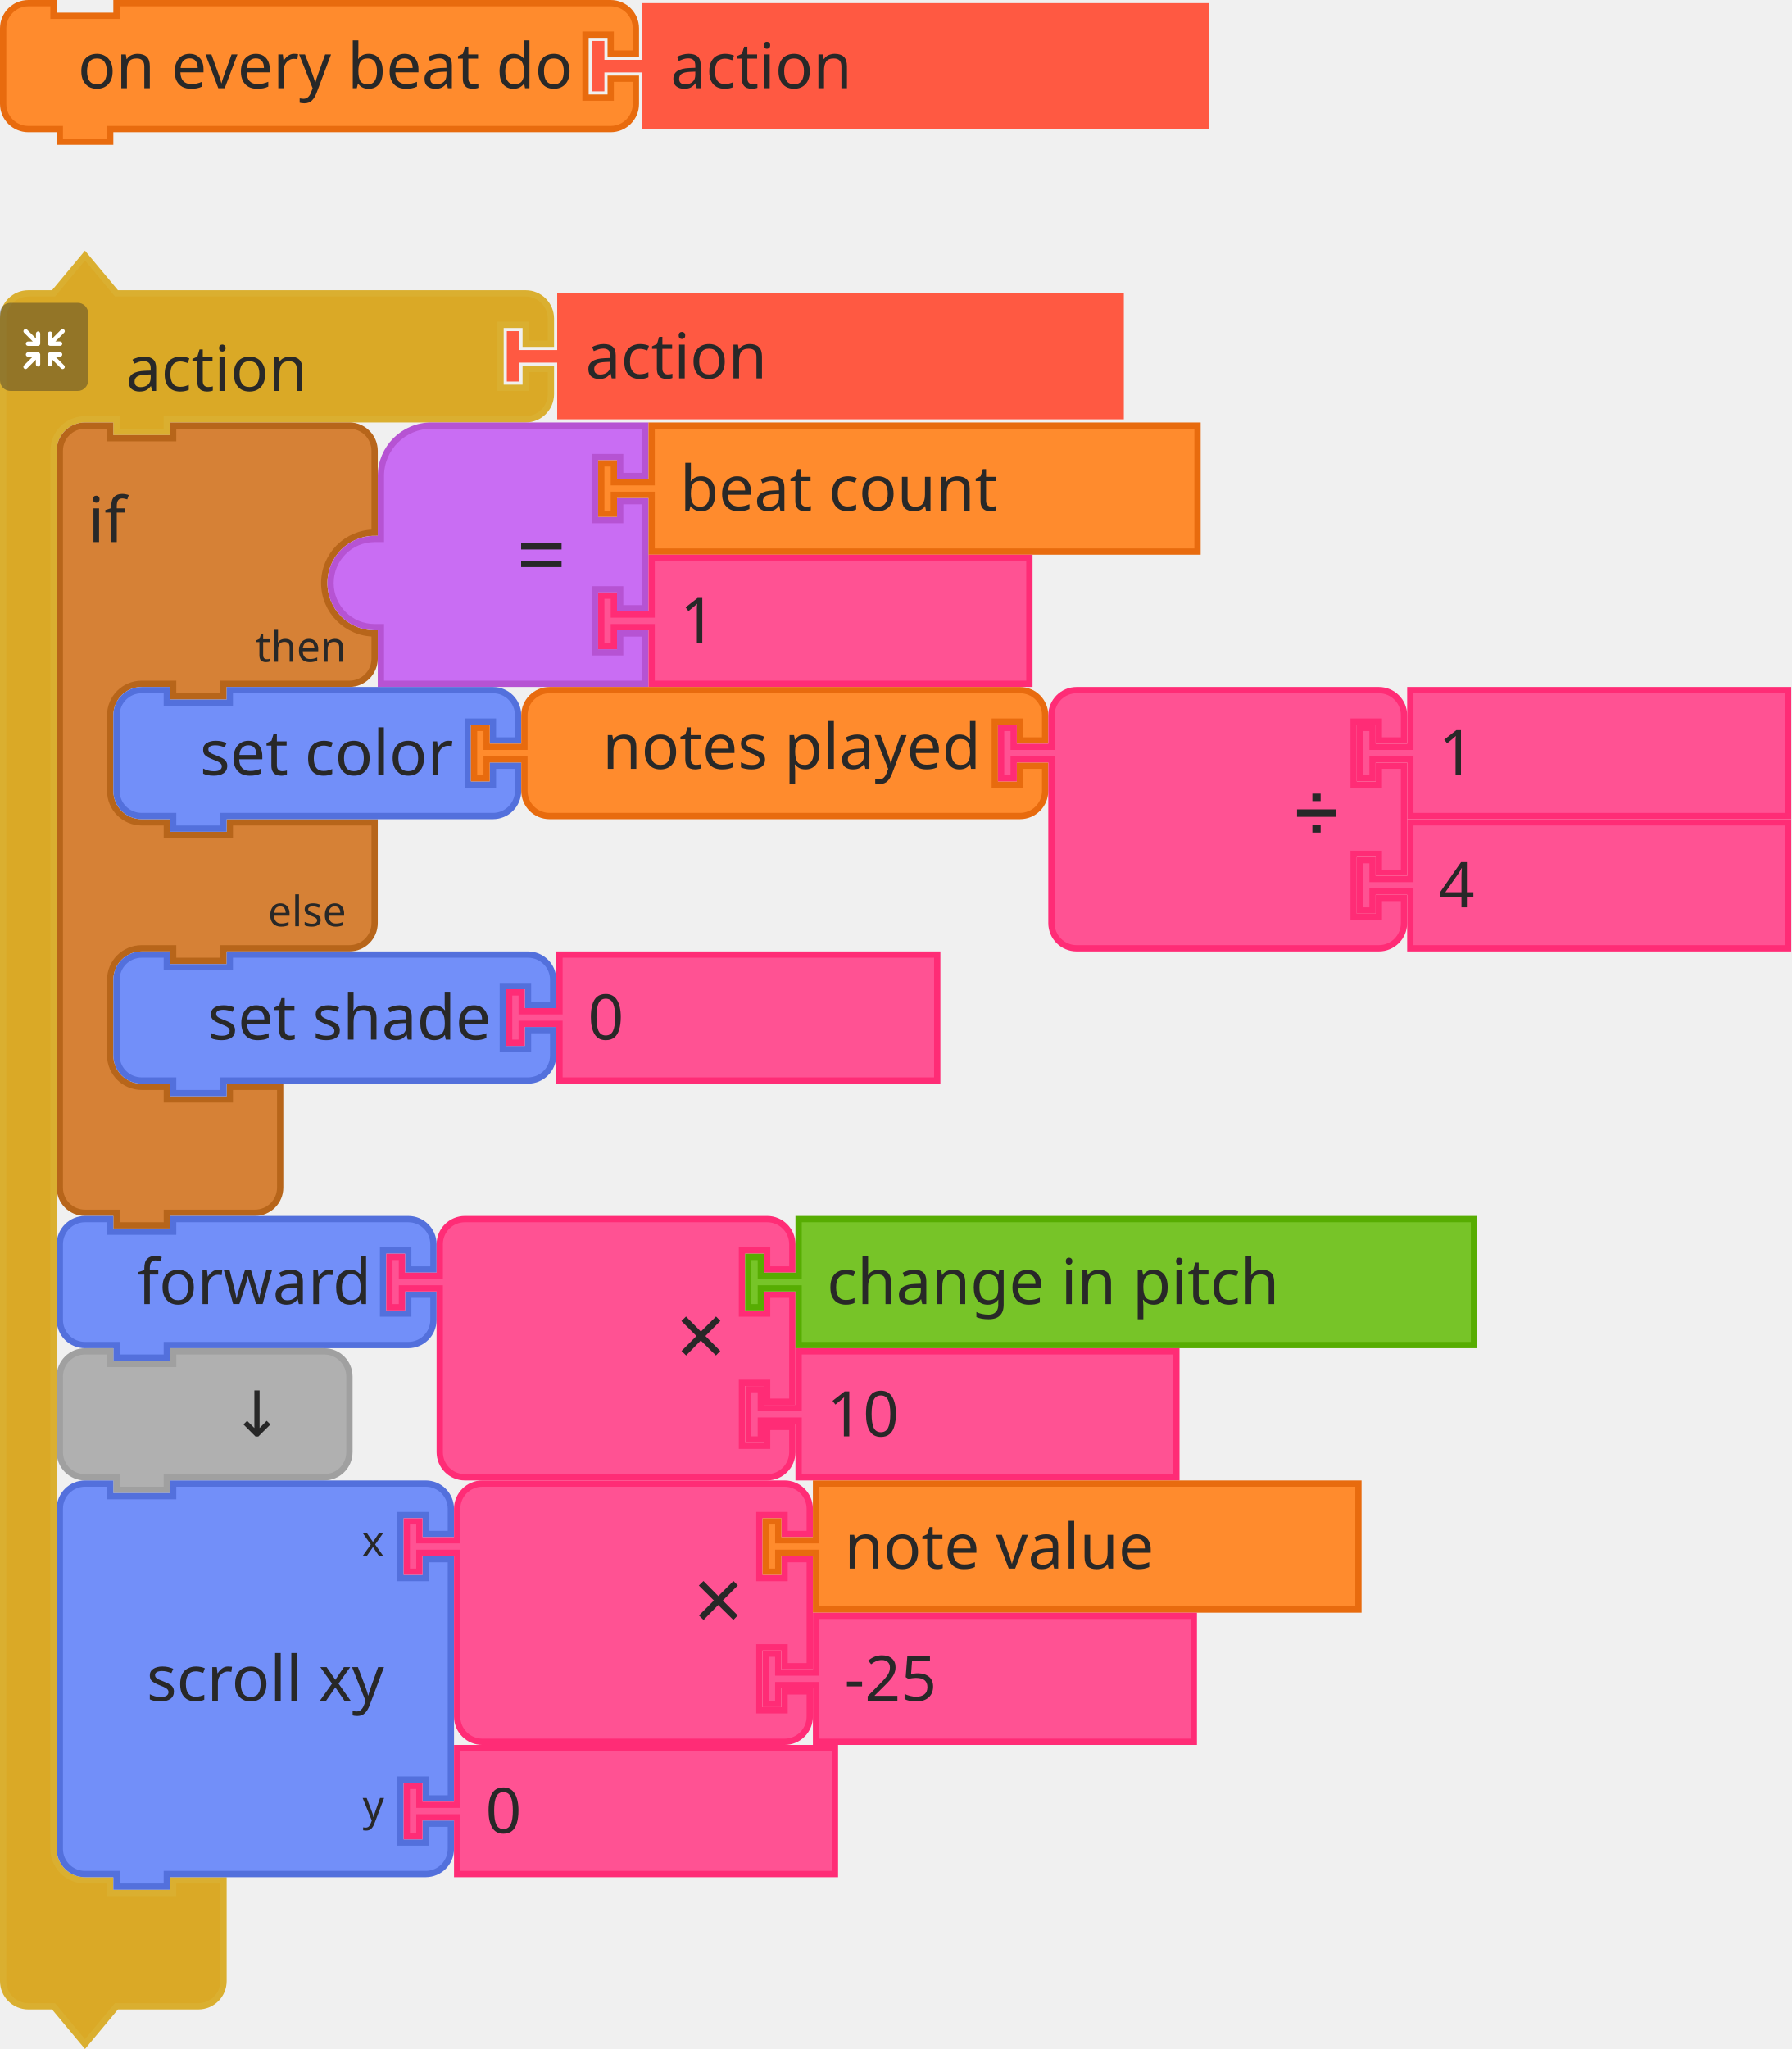
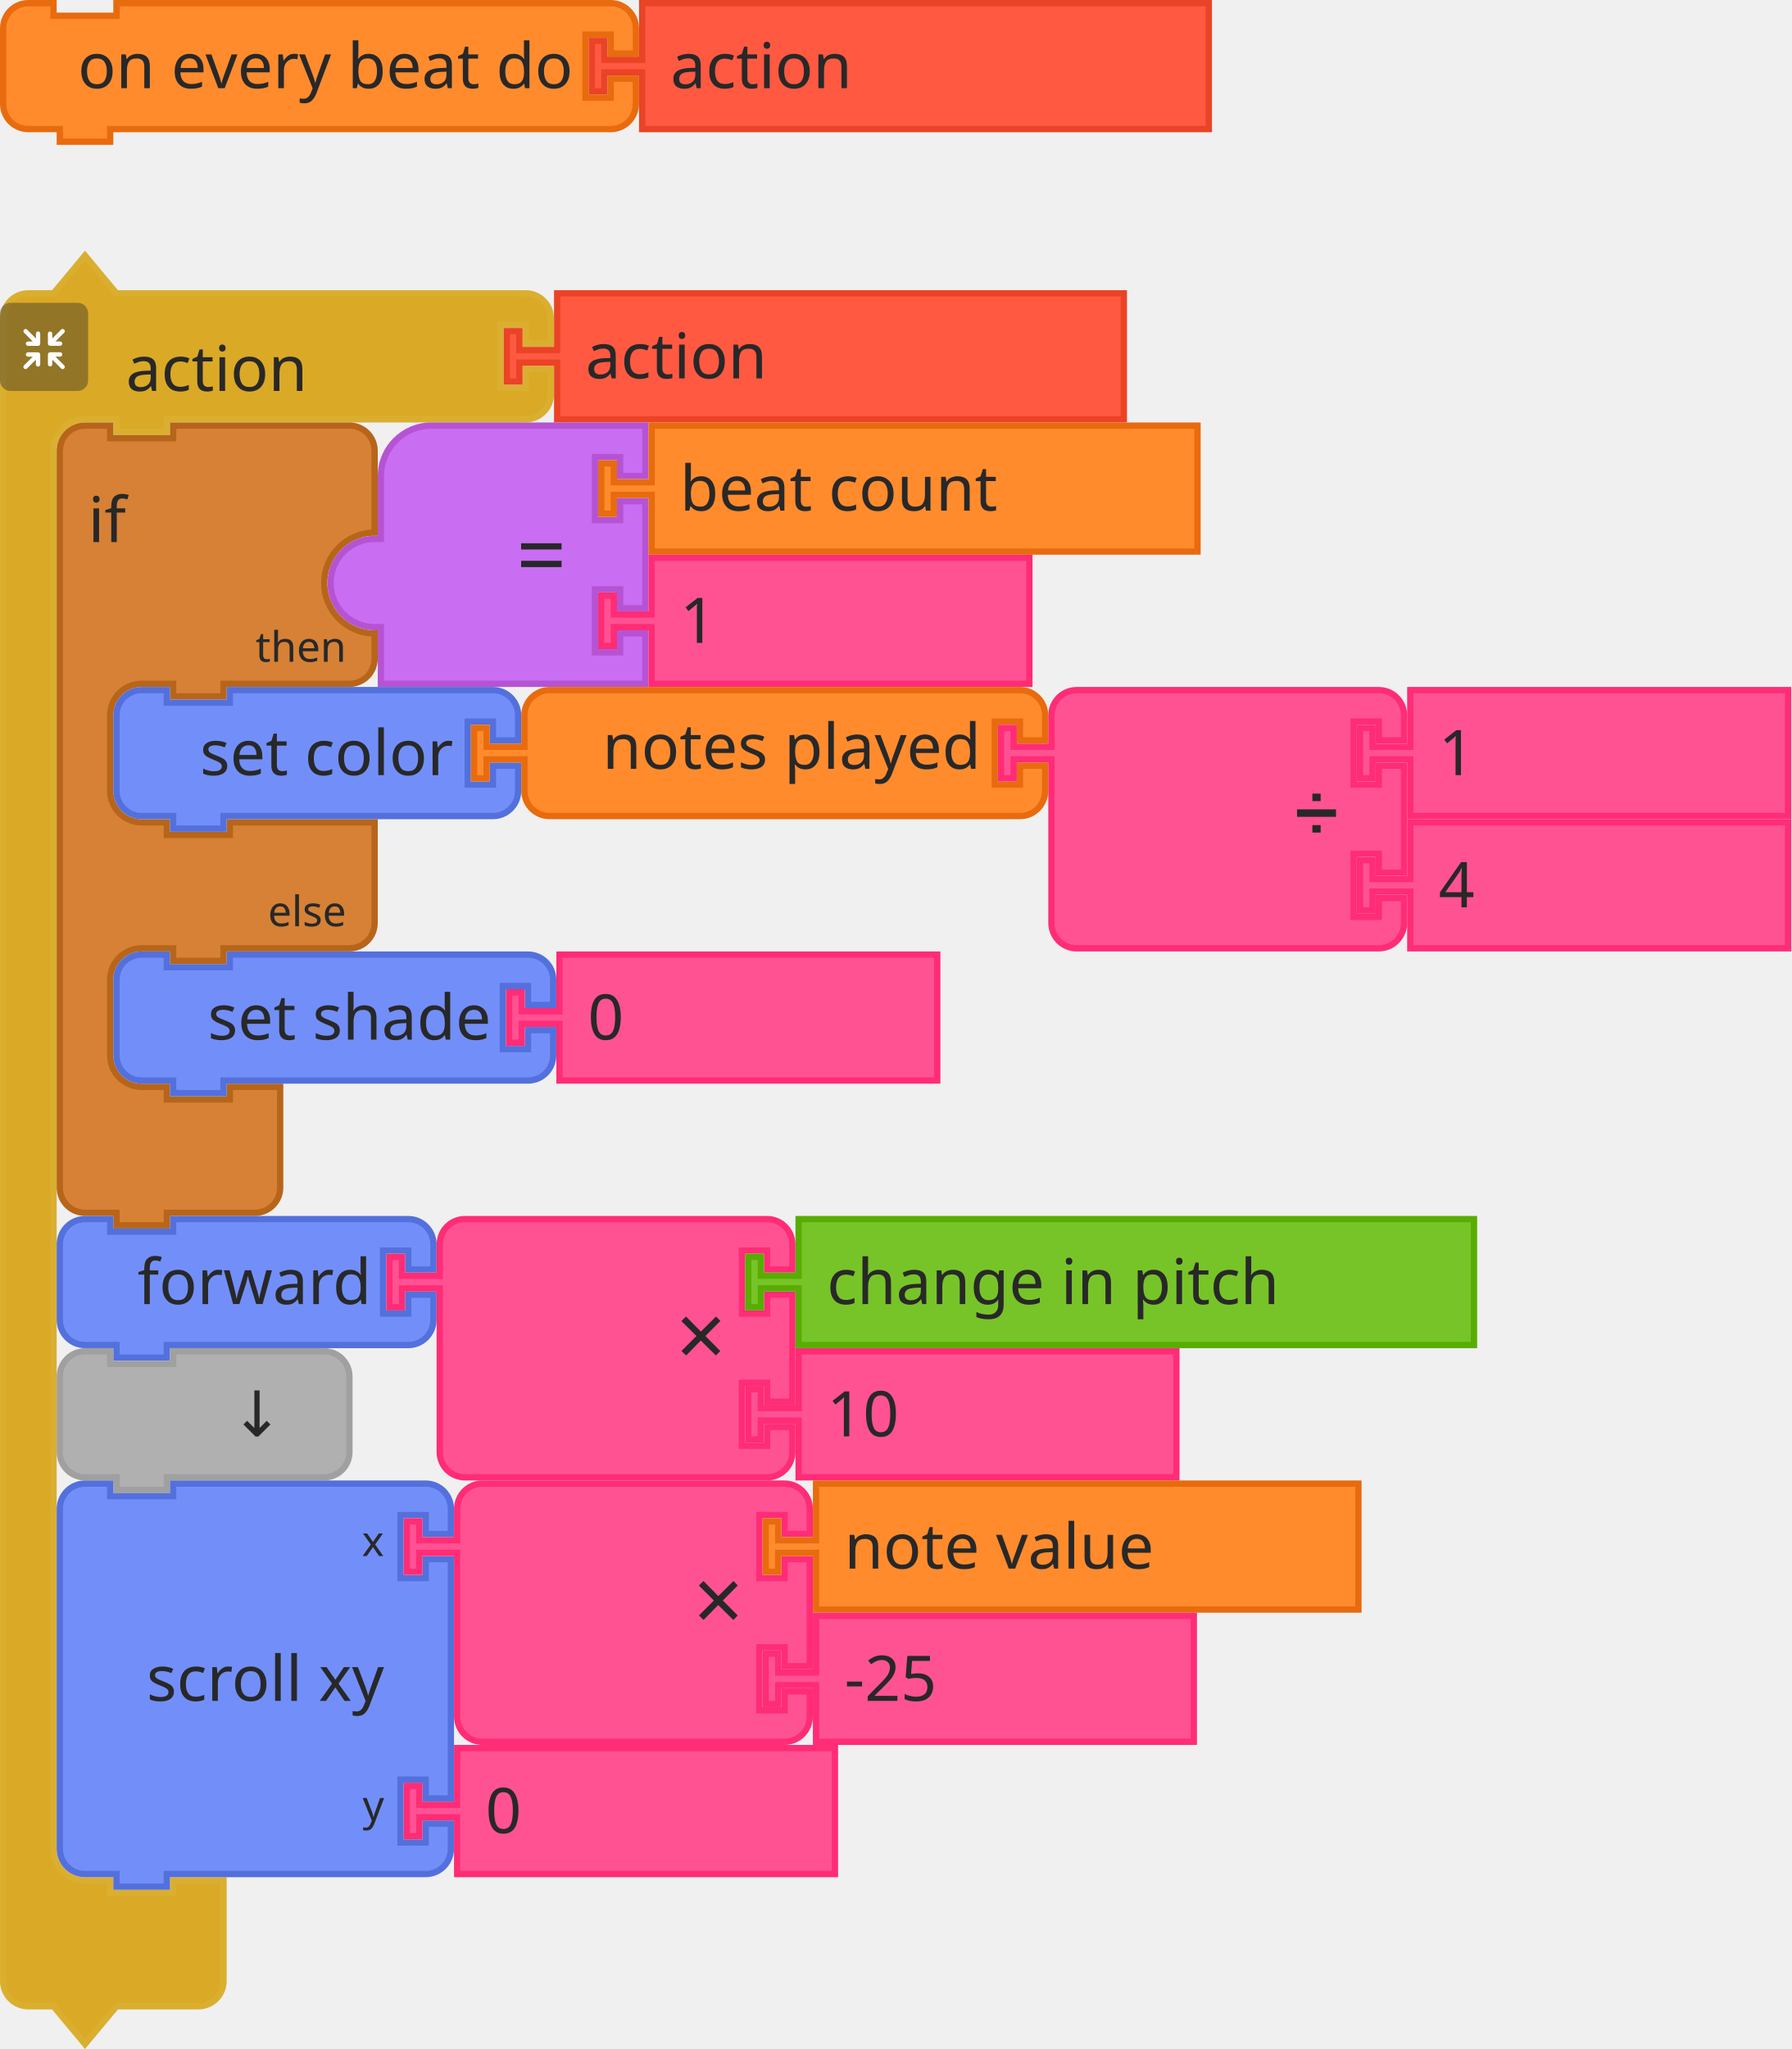
<svg xmlns="http://www.w3.org/2000/svg" id="svg11666" version="1.1" viewBox="0 0 112.912 129.128" height="129.128mm" width="112.912mm">
  <defs id="defs11660" />
  <g transform="translate(443.7551,36.98084)" id="layer1">
    <g id="g21160" transform="matrix(0.2645833,0,0,0.2645833,-669.1801,-49.9132)">
      <g id="g466">
        <g transform="translate(852,109)" id="g446">
          <g transform="scale(1.5)" id="g444">
            <path d="m 0.5,14.5 v -4 a 4,4 90 0 1 4,-4 h 4 l 5,-6 5,6 h 9 52 4 a 4,4 90 0 1 4,4 v 4 h -4 v -3 h -4 v 10 h 4 v -3 h 4 v 4 a 4,4 90 0 1 -4,4 h -4 -52 -1 v 2 h -8 v -2 h -1 -4 a 5,5 90 0 0 -5,5 v 4 4 210 4 a 5,5 90 0 0 5,5 h 4 v 2 h 10 v -2 h 8 v 6 6 4 a 4,4 90 0 1 -4,4 h -4 -9 l -5,6 -5,-6 h -4 a 4,4 90 0 1 -4,-4 v -4 z" style="fill:#daa926;fill-opacity:1;stroke:#daaf30;stroke-width:1;stroke-linecap:round;stroke-opacity:1" id="path434" />
            <text style="font-size:10px;font-family:sans-serif;text-anchor:start;fill:#282828" id="text438">
              <tspan x="20" y="22" id="tspan436">action</tspan>
            </text>
            <text style="font-size:6.667px;font-family:sans-serif;text-anchor:end;fill:#282828" id="text442">
              <tspan x="77" y="6" id="tspan440" />
            </text>
          </g>
        </g>
        <g transform="matrix(0.5,0,0,0.5,852,121)" id="g464">
          <g style="isolation:isolate" id="g462">
            <g id="g460" data-name="レイヤー 2">
              <g id="g458">
                <rect y="0" x="0" width="42" height="42" rx="5" ry="5" style="opacity:0.4;mix-blend-mode:multiply;fill:#292929" id="rect448" />
                <path d="m 30.56,29.8 -4.17,-4.16 h 2.26 a 1.035,1.035 0 1 0 0,-2.07 h -4.71 a 1.08,1.08 0 0 0 -1.11,1 v 0 c 0,0 0,0 0,0.06 v 4.64 0 a 1.04,1.04 0 1 0 2.08,0 v -2.19 l 4.19,4.19 a 1,1 0 0 0 1.46,0 1,1 0 0 0 0,-1.47 z" style="fill:#ffffff" id="path450" />
                <path d="m 19.17,24.6 a 1.08,1.08 0 0 0 -1.11,-1 h -4.71 a 1.035,1.035 0 1 0 0,2.07 h 2.25 l -4.16,4.13 a 1.039,1.039 0 0 0 1.47,1.47 l 4.18,-4.19 v 2.26 a 1.04,1.04 0 1 0 2.08,0 V 24.7 c 0,0 0,0 0,-0.06 a 0.08,0.08 0 0 1 0,-0.04 z" style="fill:#ffffff" id="path452" />
                <path d="m 23.94,20.5 h 4.7 a 1.04,1.04 0 1 0 0,-2.08 h -2.25 l 4.17,-4.16 a 1,1 0 0 0 0,-1.47 1,1 0 0 0 -1.46,0 L 24.91,17 v -2.28 a 1.04,1.04 0 1 0 -2.08,0 v 4.64 a 0.43,0.43 0 0 0 0,0.05 v 0.05 a 1.09,1.09 0 0 0 1.11,1.04 z" style="fill:#ffffff" id="path454" />
                <path d="m 18.13,13.62 a 1.08,1.08 0 0 0 -1,1.09 V 17 l -4.18,-4.19 a 1,1 0 0 0 -1.47,0 1,1 0 0 0 0,1.46 l 4.16,4.17 h -2.29 a 1.04,1.04 0 1 0 0,2.08 h 4.71 a 1.09,1.09 0 0 0 1.11,-1 c 0,0 0,0 0,-0.06 v -4.75 a 1.07,1.07 0 0 0 -1.04,-1.09 z" style="fill:#ffffff" id="path456" />
              </g>
            </g>
          </g>
        </g>
      </g>
      <g transform="translate(972,118)" id="g476">
        <g transform="scale(1.5)" id="g474">
-           <path d="m 8.5,0.5 h 90 v 20 h -90 v -8 -1 h -6 v 3 h -2 v -8 h 2 v 3 h 6 v -1 z" style="fill:#ff5942;fill-opacity:1;stroke-width:1;stroke-linecap:round;stroke-opacity:1" id="path468" />
+           <path d="m 8.5,0.5 h 90 v 20 h -90 v -8 -1 h -6 v 3 h -2 v -8 h 2 v 3 h 6 v -1 z" style="fill:#ff5942;fill-opacity:1;stroke:#ea4326;stroke-width:1;stroke-linecap:round;stroke-opacity:1" id="path468" />
          <text style="font-size:10px;font-family:sans-serif;text-anchor:start;fill:#282828" id="text472">
            <tspan x="13" y="14" id="tspan470">action</tspan>
          </text>
        </g>
      </g>
      <g transform="translate(865.5,149.5)" id="g494">
        <g transform="scale(1.5)" id="g492">
          <path d="m 0.5,8.5 v -4 a 4,4 90 0 1 4,-4 h 4 v 2 h 10 v -2 h 9 15 4 a 4,4 90 0 1 4,4 v 4 9 a 8,8 90 0 0 -8,8 8,8 90 0 0 8,8 v 4 a 4,4 90 0 1 -4,4 h -4 -15 -1 v 2 h -8 v -2 h -1 -4 a 5,5 90 0 0 -5,5 v 4 4 4 a 5,5 90 0 0 5,5 h 4 v 2 h 10 v -2 h 8 15 v 12 4 a 4,4 90 0 1 -4,4 h -4 -15 -1 v 2 h -8 v -2 h -1 -4 a 5,5 90 0 0 -5,5 v 4 4 4 a 5,5 90 0 0 5,5 h 4 v 2 h 10 v -2 h 8 v 6 6 4 a 4,4 90 0 1 -4,4 h -4 -9 -1 v 2 h -8 v -2 h -1 -4 a 4,4 90 0 1 -4,-4 v -4 z" style="fill:#d68136;fill-opacity:1;stroke:#b7651a;stroke-width:1;stroke-linecap:round;stroke-opacity:1" id="path478" />
          <text style="font-size:10px;font-family:sans-serif;text-anchor:start;fill:#282828" id="text482">
            <tspan x="5" y="19" id="tspan480">if</tspan>
          </text>
          <text style="font-size:6.667px;font-family:sans-serif;text-anchor:end;fill:#282828" id="text486">
            <tspan x="46" y="38" id="tspan484">then</tspan>
          </text>
          <text style="font-size:6.667px;font-family:sans-serif;text-anchor:end;fill:#282828" id="text490">
            <tspan x="46" y="80" id="tspan488">else</tspan>
          </text>
        </g>
      </g>
      <g transform="translate(930,149.5)" id="g506">
        <g transform="scale(1.5)" id="g504">
          <g transform="translate(0,-16)" id="g498">
            <path d="m 0.5,41.5 a 7,7 90 0 1 7,-7 h 1 v -10 a 8,8 90 0 1 8,-8 h 34 v 8 h -4 v -3 h -4 v 10 h 4 v -3 h 4 v 17 h -4 v -3 h -4 v 10 h 4 v -3 h 4 v 8 h -30 -12 v -8 -1 h -1 a 7,7 90 0 1 -7,-7 z" style="fill:#c96df3;fill-opacity:1;stroke:#b653d3;stroke-width:1;stroke-linecap:round;stroke-opacity:1" id="path496" />
          </g>
          <text style="font-size:14px;font-family:sans-serif;text-anchor:end;fill:#282828" id="text502">
            <tspan x="38" y="26" id="tspan500">=</tspan>
          </text>
        </g>
      </g>
      <g transform="translate(994.5,149.5)" id="g516">
        <g transform="scale(1.5)" id="g514">
          <path d="m 8.5,0.5 h 86.704 v 20 H 8.5 v -8 -1 h -6 v 3 h -2 v -8 h 2 v 3 h 6 v -1 z" style="fill:#ff8b2d;fill-opacity:1;stroke:#e86b0e;stroke-width:1;stroke-linecap:round;stroke-opacity:1" id="path508" />
          <text style="font-size:10px;font-family:sans-serif;text-anchor:start;fill:#282828" id="text512">
            <tspan x="13" y="14" id="tspan510">beat count</tspan>
          </text>
        </g>
      </g>
      <g transform="translate(994.5,181)" id="g526">
        <g transform="scale(1.5)" id="g524">
          <path d="m 8.5,0.5 h 60 v 20 h -60 v -8 -1 h -6 v 3 h -2 v -8 h 2 v 3 h 6 v -1 z" style="fill:#ff5293;fill-opacity:1;stroke:#ff2c76;stroke-width:1;stroke-linecap:round;stroke-opacity:1" id="path518" />
          <text style="font-size:10px;font-family:sans-serif;text-anchor:start;fill:#282828" id="text522">
            <tspan x="13" y="14" id="tspan520">1</tspan>
          </text>
        </g>
      </g>
      <g transform="translate(879,212.5)" id="g540">
        <g transform="scale(1.5)" id="g538">
          <path d="m 0.5,8.5 v -4 a 4,4 90 0 1 4,-4 h 4 v 2 h 10 v -2 h 37.793 4 a 4,4 90 0 1 4,4 v 4 h -4 v -3 h -4 v 10 h 4 v -3 h 4 v 4 a 4,4 90 0 1 -4,4 h -4 H 18.5 h -1 v 2 h -8 v -2 h -1 -4 a 4,4 90 0 1 -4,-4 v -4 z" style="fill:#728ff9;fill-opacity:1;stroke:#5370dc;stroke-width:1;stroke-linecap:round;stroke-opacity:1" id="path528" />
          <text style="font-size:10px;font-family:sans-serif;text-anchor:end;fill:#282828" id="text532">
            <tspan x="54" y="14" id="tspan530">set color</tspan>
          </text>
          <text style="font-size:6.667px;font-family:sans-serif;text-anchor:end;fill:#282828" id="text536">
            <tspan x="54" y="12" id="tspan534" />
          </text>
        </g>
      </g>
      <g transform="translate(964.1894,212.5)" id="g554">
        <g transform="scale(1.5)" id="g552">
          <path d="m 8.5,8.5 v -4 a 4,4 90 0 1 4,-4 h 4 10 56.709 4 a 4,4 90 0 1 4,4 v 4 h -4 v -3 h -4 v 10 h 4 v -3 h 4 v 4 a 4,4 90 0 1 -4,4 h -4 H 26.5 h -10 -4 a 4,4 90 0 1 -4,-4 v -4 -1 h -6 v 3 h -2 v -8 h 2 v 3 h 6 z" style="fill:#ff8b2d;fill-opacity:1;stroke:#e86b0e;stroke-width:1;stroke-linecap:round;stroke-opacity:1" id="path542" />
          <text style="font-size:10px;font-family:sans-serif;text-anchor:end;fill:#282828" id="text546">
            <tspan x="81" y="13" id="tspan544">notes played</tspan>
          </text>
          <text style="font-size:6.667px;font-family:sans-serif;text-anchor:end;fill:#282828" id="text550">
            <tspan x="81" y="12" id="tspan548" />
          </text>
        </g>
      </g>
      <g transform="translate(1089.753,212.5)" id="g572">
        <g transform="scale(1.5)" id="g570">
          <path d="m 8.5,8.5 v -4 a 4,4 90 0 1 4,-4 h 4 10 30 4 a 4,4 90 0 1 4,4 v 4 h -4 v -3 h -4 v 10 h 4 v -3 h 4 v 17 h -4 v -3 h -4 v 10 h 4 v -3 h 4 v 4 a 4,4 90 0 1 -4,4 h -4 -30 -10 -4 a 4,4 90 0 1 -4,-4 v -4 -21 -1 h -6 v 3 h -2 v -8 h 2 v 3 h 6 z" style="fill:#ff5293;fill-opacity:1;stroke:#ff2c76;stroke-width:1;stroke-linecap:round;stroke-opacity:1" id="path556" />
          <text style="font-size:9px;font-family:sans-serif;text-anchor:end;fill:#282828" id="text560">
            <tspan x="54" y="23" id="tspan558">➗</tspan>
          </text>
          <text style="font-size:6px;font-family:sans-serif;text-anchor:end;fill:#282828" id="text564">
            <tspan x="54" y="12" id="tspan562" />
          </text>
          <text style="font-size:6px;font-family:sans-serif;text-anchor:end;fill:#282828" id="text568">
            <tspan x="54" y="33" id="tspan566" />
          </text>
        </g>
      </g>
      <g transform="translate(1175.253,212.5)" id="g582">
        <g transform="scale(1.5)" id="g580">
          <path d="m 8.5,0.5 h 60 v 20 h -60 v -8 -1 h -6 v 3 h -2 v -8 h 2 v 3 h 6 v -1 z" style="fill:#ff5293;fill-opacity:1;stroke:#ff2c76;stroke-width:1;stroke-linecap:round;stroke-opacity:1" id="path574" />
          <text style="font-size:10px;font-family:sans-serif;text-anchor:start;fill:#282828" id="text578">
            <tspan x="13" y="14" id="tspan576">1</tspan>
          </text>
        </g>
      </g>
      <g transform="translate(1175.253,244)" id="g592">
        <g transform="scale(1.5)" id="g590">
          <path d="m 8.5,0.5 h 60 v 20 h -60 v -8 -1 h -6 v 3 h -2 v -8 h 2 v 3 h 6 v -1 z" style="fill:#ff5293;fill-opacity:1;stroke:#ff2c76;stroke-width:1;stroke-linecap:round;stroke-opacity:1" id="path584" />
          <text style="font-size:10px;font-family:sans-serif;text-anchor:start;fill:#282828" id="text588">
            <tspan x="13" y="14" id="tspan586">4</tspan>
          </text>
        </g>
      </g>
      <g transform="translate(879,275.5)" id="g606">
        <g transform="scale(1.5)" id="g604">
          <path d="m 0.5,8.5 v -4 a 4,4 90 0 1 4,-4 h 4 v 2 h 10 v -2 h 43.364 4 a 4,4 90 0 1 4,4 v 4 h -4 v -3 h -4 v 10 h 4 v -3 h 4 v 4 a 4,4 90 0 1 -4,4 h -4 H 18.5 h -1 v 2 h -8 v -2 h -1 -4 a 4,4 90 0 1 -4,-4 v -4 z" style="fill:#728ff9;fill-opacity:1;stroke:#5370dc;stroke-width:1;stroke-linecap:round;stroke-opacity:1" id="path594" />
          <text style="font-size:10px;font-family:sans-serif;text-anchor:end;fill:#282828" id="text598">
            <tspan x="60" y="14" id="tspan596">set shade</tspan>
          </text>
          <text style="font-size:6.667px;font-family:sans-serif;text-anchor:end;fill:#282828" id="text602">
            <tspan x="60" y="12" id="tspan600" />
          </text>
        </g>
      </g>
      <g transform="translate(972.5464,275.5)" id="g616">
        <g transform="scale(1.5)" id="g614">
          <path d="m 8.5,0.5 h 60 v 20 h -60 v -8 -1 h -6 v 3 h -2 v -8 h 2 v 3 h 6 v -1 z" style="fill:#ff5293;fill-opacity:1;stroke:#ff2c76;stroke-width:1;stroke-linecap:round;stroke-opacity:1" id="path608" />
          <text style="font-size:10px;font-family:sans-serif;text-anchor:start;fill:#282828" id="text612">
            <tspan x="13" y="14" id="tspan610">0</tspan>
          </text>
        </g>
      </g>
      <g transform="translate(865.5,338.5)" id="g630">
        <g transform="scale(1.5)" id="g628">
          <path d="m 0.5,8.5 v -4 a 4,4 90 0 1 4,-4 h 4 v 2 h 10 v -2 h 33.345 4 a 4,4 90 0 1 4,4 v 4 h -4 v -3 h -4 v 10 h 4 v -3 h 4 v 4 a 4,4 90 0 1 -4,4 h -4 H 18.5 h -1 v 2 h -8 v -2 h -1 -4 a 4,4 90 0 1 -4,-4 v -4 z" style="fill:#728ff9;fill-opacity:1;stroke:#5370dc;stroke-width:1;stroke-linecap:round;stroke-opacity:1" id="path618" />
          <text style="font-size:10px;font-family:sans-serif;text-anchor:end;fill:#282828" id="text622">
            <tspan x="50" y="14" id="tspan620">forward</tspan>
          </text>
          <text style="font-size:6.667px;font-family:sans-serif;text-anchor:end;fill:#282828" id="text626">
            <tspan x="50" y="12" id="tspan624" />
          </text>
        </g>
      </g>
      <g transform="translate(944.0171,338.5)" id="g648">
        <g transform="scale(1.5)" id="g646">
          <path d="m 8.5,8.5 v -4 a 4,4 90 0 1 4,-4 h 4 10 30 4 a 4,4 90 0 1 4,4 v 4 h -4 v -3 h -4 v 10 h 4 v -3 h 4 v 17 h -4 v -3 h -4 v 10 h 4 v -3 h 4 v 4 a 4,4 90 0 1 -4,4 h -4 -30 -10 -4 a 4,4 90 0 1 -4,-4 v -4 -21 -1 h -6 v 3 h -2 v -8 h 2 v 3 h 6 z" style="fill:#ff5293;fill-opacity:1;stroke:#ff2c76;stroke-width:1;stroke-linecap:round;stroke-opacity:1" id="path632" />
          <text style="font-size:14px;font-family:sans-serif;text-anchor:end;fill:#282828" id="text636">
            <tspan x="54" y="24" id="tspan634">×</tspan>
          </text>
          <text style="font-size:9.333px;font-family:sans-serif;text-anchor:end;fill:#282828" id="text640">
            <tspan x="54" y="12" id="tspan638" />
          </text>
          <text style="font-size:9.333px;font-family:sans-serif;text-anchor:end;fill:#282828" id="text644">
            <tspan x="54" y="33" id="tspan642" />
          </text>
        </g>
      </g>
      <g transform="translate(1029.517,338.5)" id="g658">
        <g transform="scale(1.5)" id="g656">
          <path d="m 8.5,0.5 h 107.271 v 20 H 8.5 v -8 -1 h -6 v 3 h -2 v -8 h 2 v 3 h 6 v -1 z" style="fill:#77c428;fill-opacity:1;stroke:#57ad02;stroke-width:1;stroke-linecap:round;stroke-opacity:1" id="path650" />
          <text style="font-size:10px;font-family:sans-serif;text-anchor:start;fill:#282828" id="text654">
            <tspan x="13" y="14" id="tspan652">change in pitch</tspan>
          </text>
        </g>
      </g>
      <g transform="translate(1029.517,370)" id="g668">
        <g transform="scale(1.5)" id="g666">
          <path d="m 8.5,0.5 h 60 v 20 h -60 v -8 -1 h -6 v 3 h -2 v -8 h 2 v 3 h 6 v -1 z" style="fill:#ff5293;fill-opacity:1;stroke:#ff2c76;stroke-width:1;stroke-linecap:round;stroke-opacity:1" id="path660" />
          <text style="font-size:10px;font-family:sans-serif;text-anchor:start;fill:#282828" id="text664">
            <tspan x="13" y="14" id="tspan662">10</tspan>
          </text>
        </g>
      </g>
      <g transform="translate(865.5,370)" id="g678">
        <g transform="scale(1.5)" id="g676">
          <path d="m 0.5,8.5 v -4 a 4,4 90 0 1 4,-4 h 4 v 2 h 10 v -2 h 20 4 a 4,4 90 0 1 4,4 v 4 4 4 a 4,4 90 0 1 -4,4 h -4 -20 -1 v 2 h -8 v -2 h -1 -4 a 4,4 90 0 1 -4,-4 v -4 z" style="fill:#b0b0b0;fill-opacity:1;stroke:#a0a0a0;stroke-width:1;stroke-linecap:round;stroke-opacity:1" id="path670" />
          <text style="font-size:10px;font-family:sans-serif;text-anchor:end;fill:#282828" id="text674">
            <tspan x="36" y="14" id="tspan672">↓</tspan>
          </text>
        </g>
      </g>
      <g transform="translate(865.5,401.5)" id="g696">
        <g transform="scale(1.5)" id="g694">
          <path d="m 0.5,8.5 v -4 a 4,4 90 0 1 4,-4 h 4 v 2 h 10 v -2 h 36.113 4 a 4,4 90 0 1 4,4 v 4 h -4 v -3 h -4 v 10 h 4 v -3 h 4 v 21 17 h -4 v -3 h -4 v 10 h 4 v -3 h 4 v 4 a 4,4 90 0 1 -4,4 h -4 H 18.5 h -1 v 2 h -8 v -2 h -1 -4 a 4,4 90 0 1 -4,-4 v -4 -21 -21 z" style="fill:#728ff9;fill-opacity:1;stroke:#5370dc;stroke-width:1;stroke-linecap:round;stroke-opacity:1" id="path680" />
          <text style="font-size:10px;font-family:sans-serif;text-anchor:end;fill:#282828" id="text684">
            <tspan x="52" y="35" id="tspan682">scroll xy</tspan>
          </text>
          <text style="font-size:6.667px;font-family:sans-serif;text-anchor:end;fill:#282828" id="text688">
            <tspan x="52" y="12" id="tspan686">x</tspan>
          </text>
          <text style="font-size:6.667px;font-family:sans-serif;text-anchor:end;fill:#282828" id="text692">
            <tspan x="52" y="54" id="tspan690">y</tspan>
          </text>
        </g>
      </g>
      <g transform="translate(948.1699,401.5)" id="g714">
        <g transform="scale(1.5)" id="g712">
          <path d="m 8.5,8.5 v -4 a 4,4 90 0 1 4,-4 h 4 10 30 4 a 4,4 90 0 1 4,4 v 4 h -4 v -3 h -4 v 10 h 4 v -3 h 4 v 17 h -4 v -3 h -4 v 10 h 4 v -3 h 4 v 4 a 4,4 90 0 1 -4,4 h -4 -30 -10 -4 a 4,4 90 0 1 -4,-4 v -4 -21 -1 h -6 v 3 h -2 v -8 h 2 v 3 h 6 z" style="fill:#ff5293;fill-opacity:1;stroke:#ff2c76;stroke-width:1;stroke-linecap:round;stroke-opacity:1" id="path698" />
          <text style="font-size:14px;font-family:sans-serif;text-anchor:end;fill:#282828" id="text702">
            <tspan x="54" y="24" id="tspan700">×</tspan>
          </text>
          <text style="font-size:9.333px;font-family:sans-serif;text-anchor:end;fill:#282828" id="text706">
            <tspan x="54" y="12" id="tspan704" />
          </text>
          <text style="font-size:9.333px;font-family:sans-serif;text-anchor:end;fill:#282828" id="text710">
            <tspan x="54" y="33" id="tspan708" />
          </text>
        </g>
      </g>
      <g transform="translate(1033.67,401.5)" id="g724">
        <g transform="scale(1.5)" id="g722">
          <path d="m 8.5,0.5 h 86.147 v 20 H 8.5 v -8 -1 h -6 v 3 h -2 v -8 h 2 v 3 h 6 v -1 z" style="fill:#ff8b2d;fill-opacity:1;stroke:#e86b0e;stroke-width:1;stroke-linecap:round;stroke-opacity:1" id="path716" />
          <text style="font-size:10px;font-family:sans-serif;text-anchor:start;fill:#282828" id="text720">
            <tspan x="13" y="14" id="tspan718">note value</tspan>
          </text>
        </g>
      </g>
      <g transform="translate(1033.67,433)" id="g734">
        <g transform="scale(1.5)" id="g732">
          <path d="m 8.5,0.5 h 60 v 20 h -60 v -8 -1 h -6 v 3 h -2 v -8 h 2 v 3 h 6 v -1 z" style="fill:#ff5293;fill-opacity:1;stroke:#ff2c76;stroke-width:1;stroke-linecap:round;stroke-opacity:1" id="path726" />
          <text style="font-size:10px;font-family:sans-serif;text-anchor:start;fill:#282828" id="text730">
            <tspan x="13" y="14" id="tspan728">-25</tspan>
          </text>
        </g>
      </g>
      <g transform="translate(948.1699,464.5)" id="g744">
        <g transform="scale(1.5)" id="g742">
          <path d="m 8.5,0.5 h 60 v 20 h -60 v -8 -1 h -6 v 3 h -2 v -8 h 2 v 3 h 6 v -1 z" style="fill:#ff5293;fill-opacity:1;stroke:#ff2c76;stroke-width:1;stroke-linecap:round;stroke-opacity:1" id="path736" />
          <text style="font-size:10px;font-family:sans-serif;text-anchor:start;fill:#282828" id="text740">
            <tspan x="13" y="14" id="tspan738">0</tspan>
          </text>
        </g>
      </g>
    </g>
    <g id="g10916" transform="matrix(0.2645833,0,0,0.2645833,-673.678,-56.29542)">
      <g transform="translate(869,73)" id="g1108">
        <g transform="scale(1.5)" id="g1106">
          <path d="m 0.5,8.5 v -4 a 4,4 90 0 1 4,-4 h 4 v 2 h 10 v -2 h 74.497 4 a 4,4 90 0 1 4,4 v 4 h -4 v -3 h -4 v 10 h 4 v -3 h 4 v 4 a 4,4 90 0 1 -4,4 h -4 H 18.5 h -1 v 2 h -8 v -2 h -1 -4 a 4,4 90 0 1 -4,-4 v -4 z" style="fill:#ff8b2d;fill-opacity:1;stroke:#e86b0e;stroke-width:1;stroke-linecap:round;stroke-opacity:1" id="path1096" />
          <text style="font-size:10px;font-family:sans-serif;text-anchor:end;fill:#282828" id="text1100">
            <tspan x="91" y="14" id="tspan1098">on every beat do</tspan>
          </text>
          <text style="font-size:6.667px;font-family:sans-serif;text-anchor:end;fill:#282828" id="text1104">
            <tspan x="91" y="12" id="tspan1102" />
          </text>
        </g>
      </g>
      <g transform="translate(1009.246,73)" id="g1118">
        <g transform="scale(1.5)" id="g1116">
-           <path d="m 8.5,0.5 h 90 v 20 h -90 v -8 -1 h -6 v 3 h -2 v -8 h 2 v 3 h 6 v -1 z" style="fill:#ff5942;fill-opacity:1;stroke-width:1;stroke-linecap:round;stroke-opacity:1" id="path1110" />
+           <path d="m 8.5,0.5 h 90 v 20 h -90 v -8 -1 h -6 v 3 h -2 v -8 h 2 v 3 h 6 v -1 z" style="fill:#ff5942;fill-opacity:1;stroke:#ea4326;stroke-width:1;stroke-linecap:round;stroke-opacity:1" id="path1110" />
          <text style="font-size:10px;font-family:sans-serif;text-anchor:start;fill:#282828" id="text1114">
            <tspan x="13" y="14" id="tspan1112">action</tspan>
          </text>
        </g>
      </g>
    </g>
  </g>
</svg>
